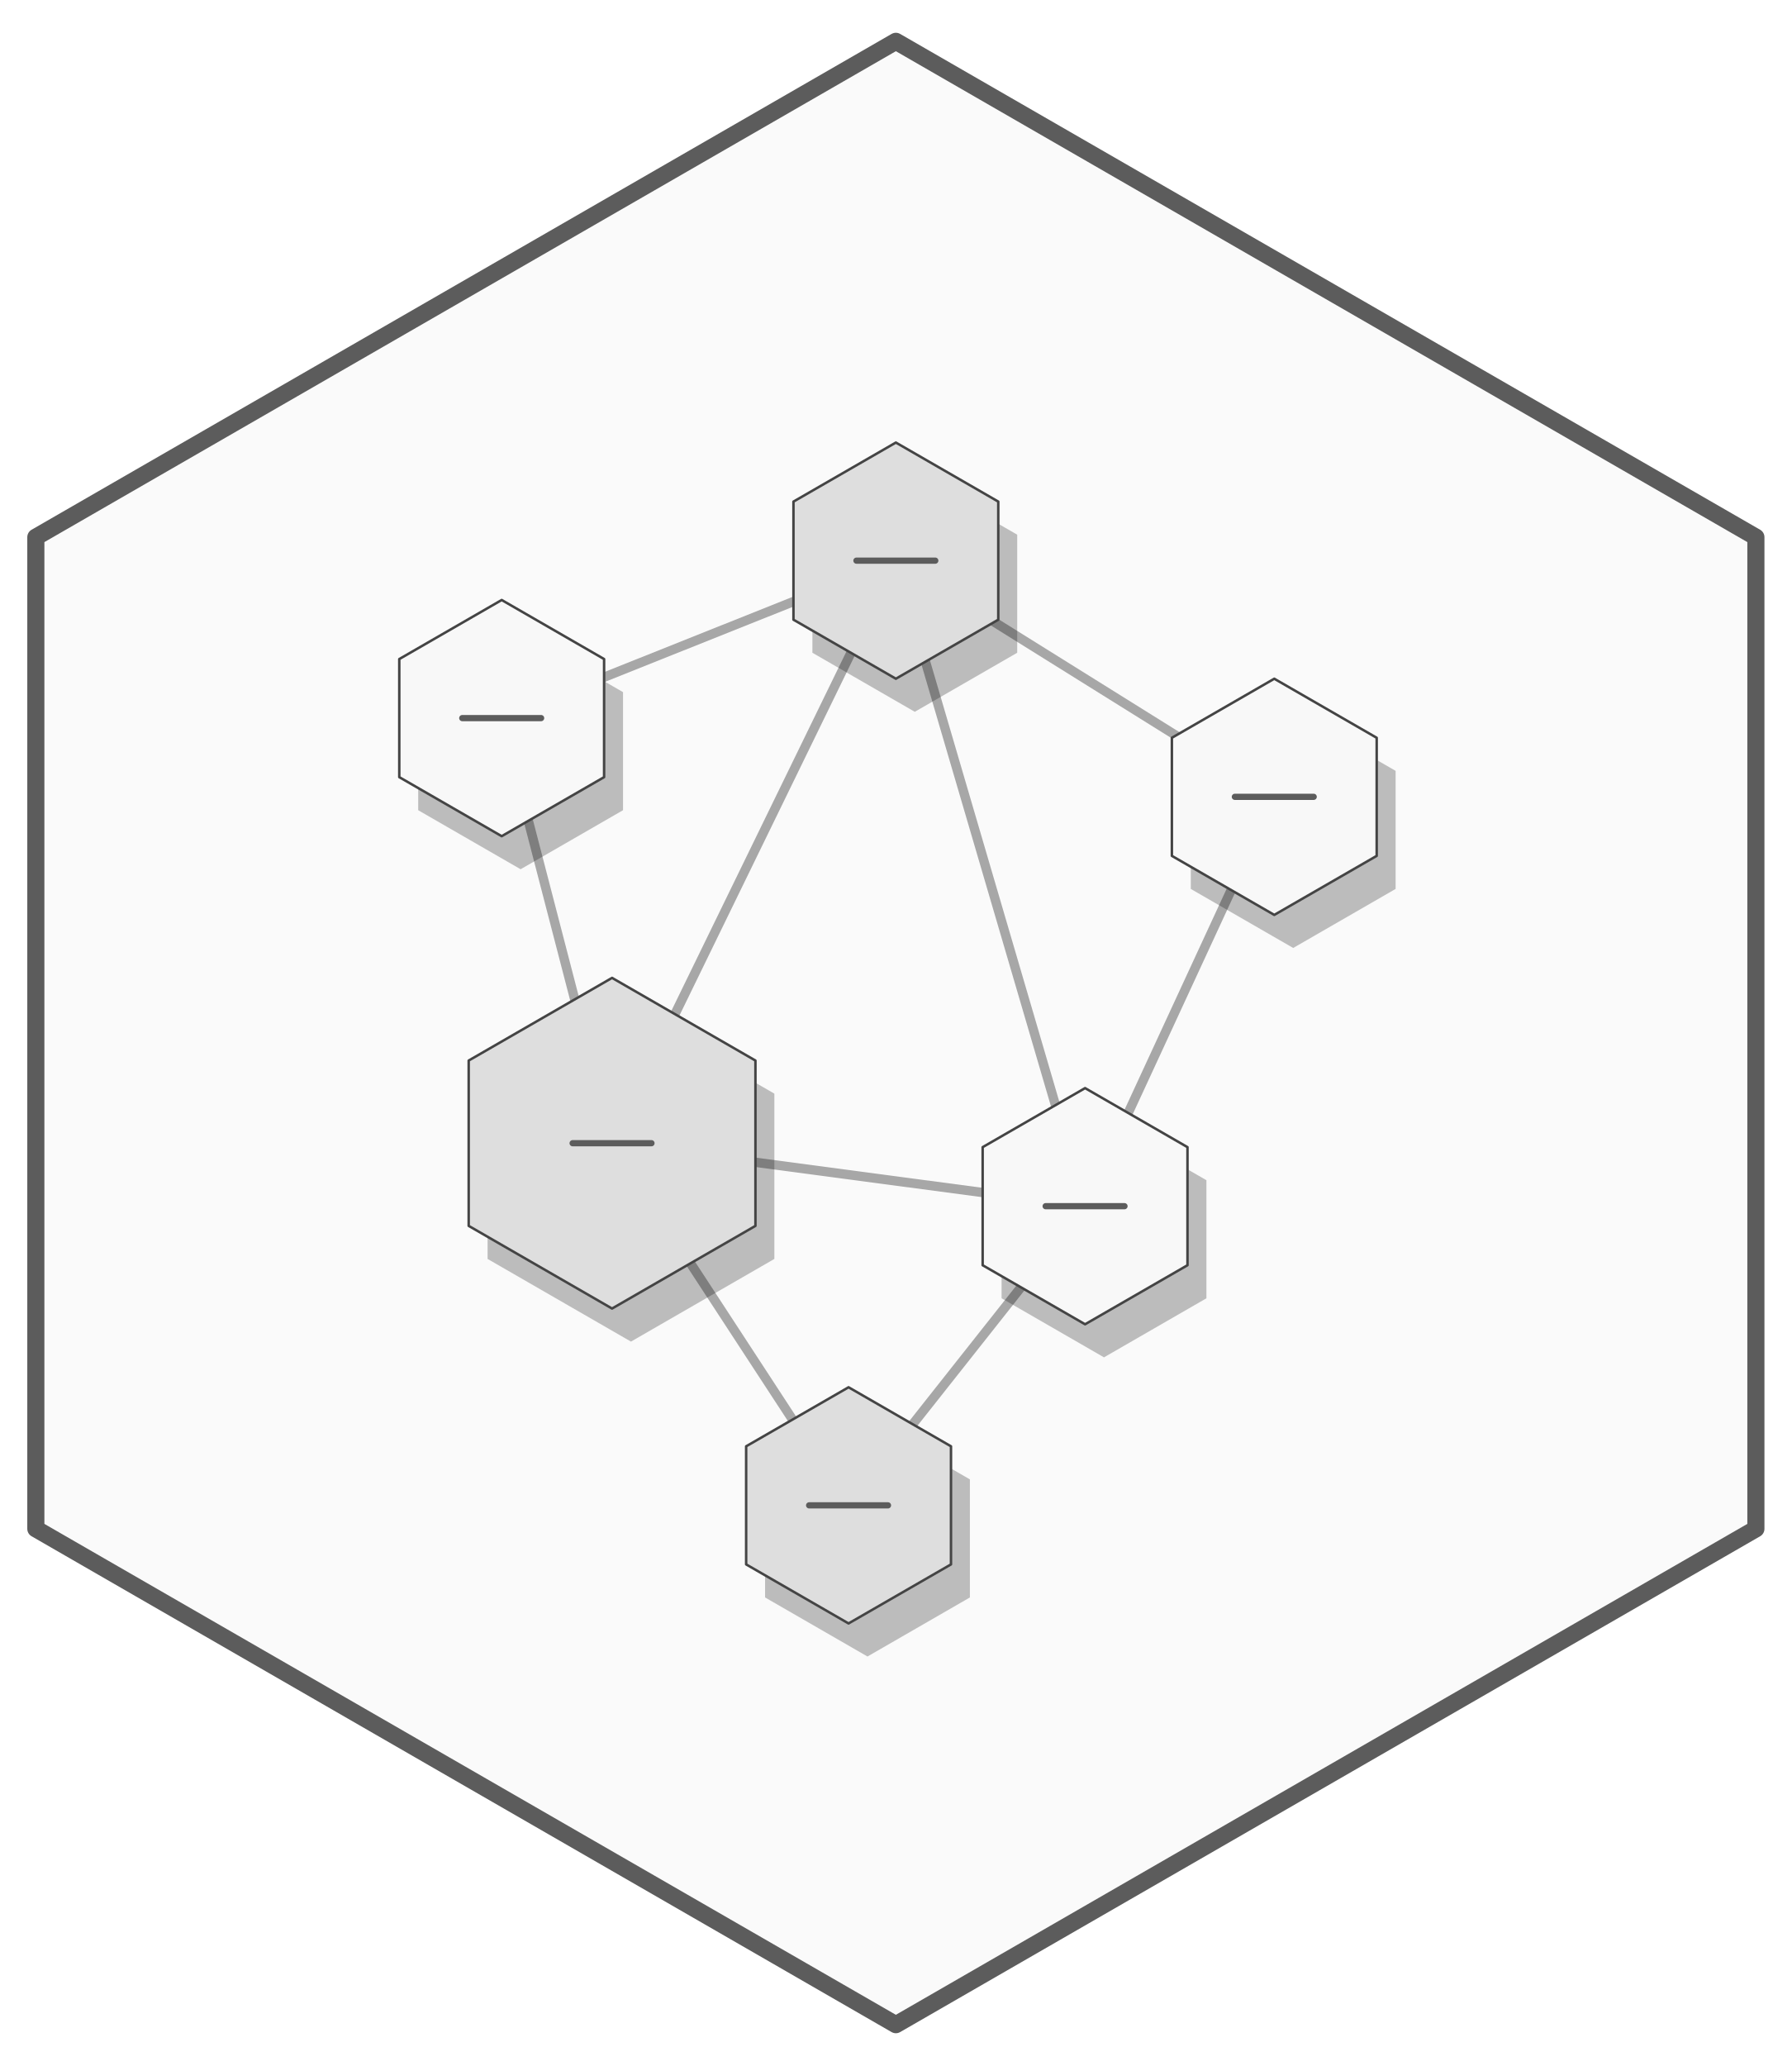
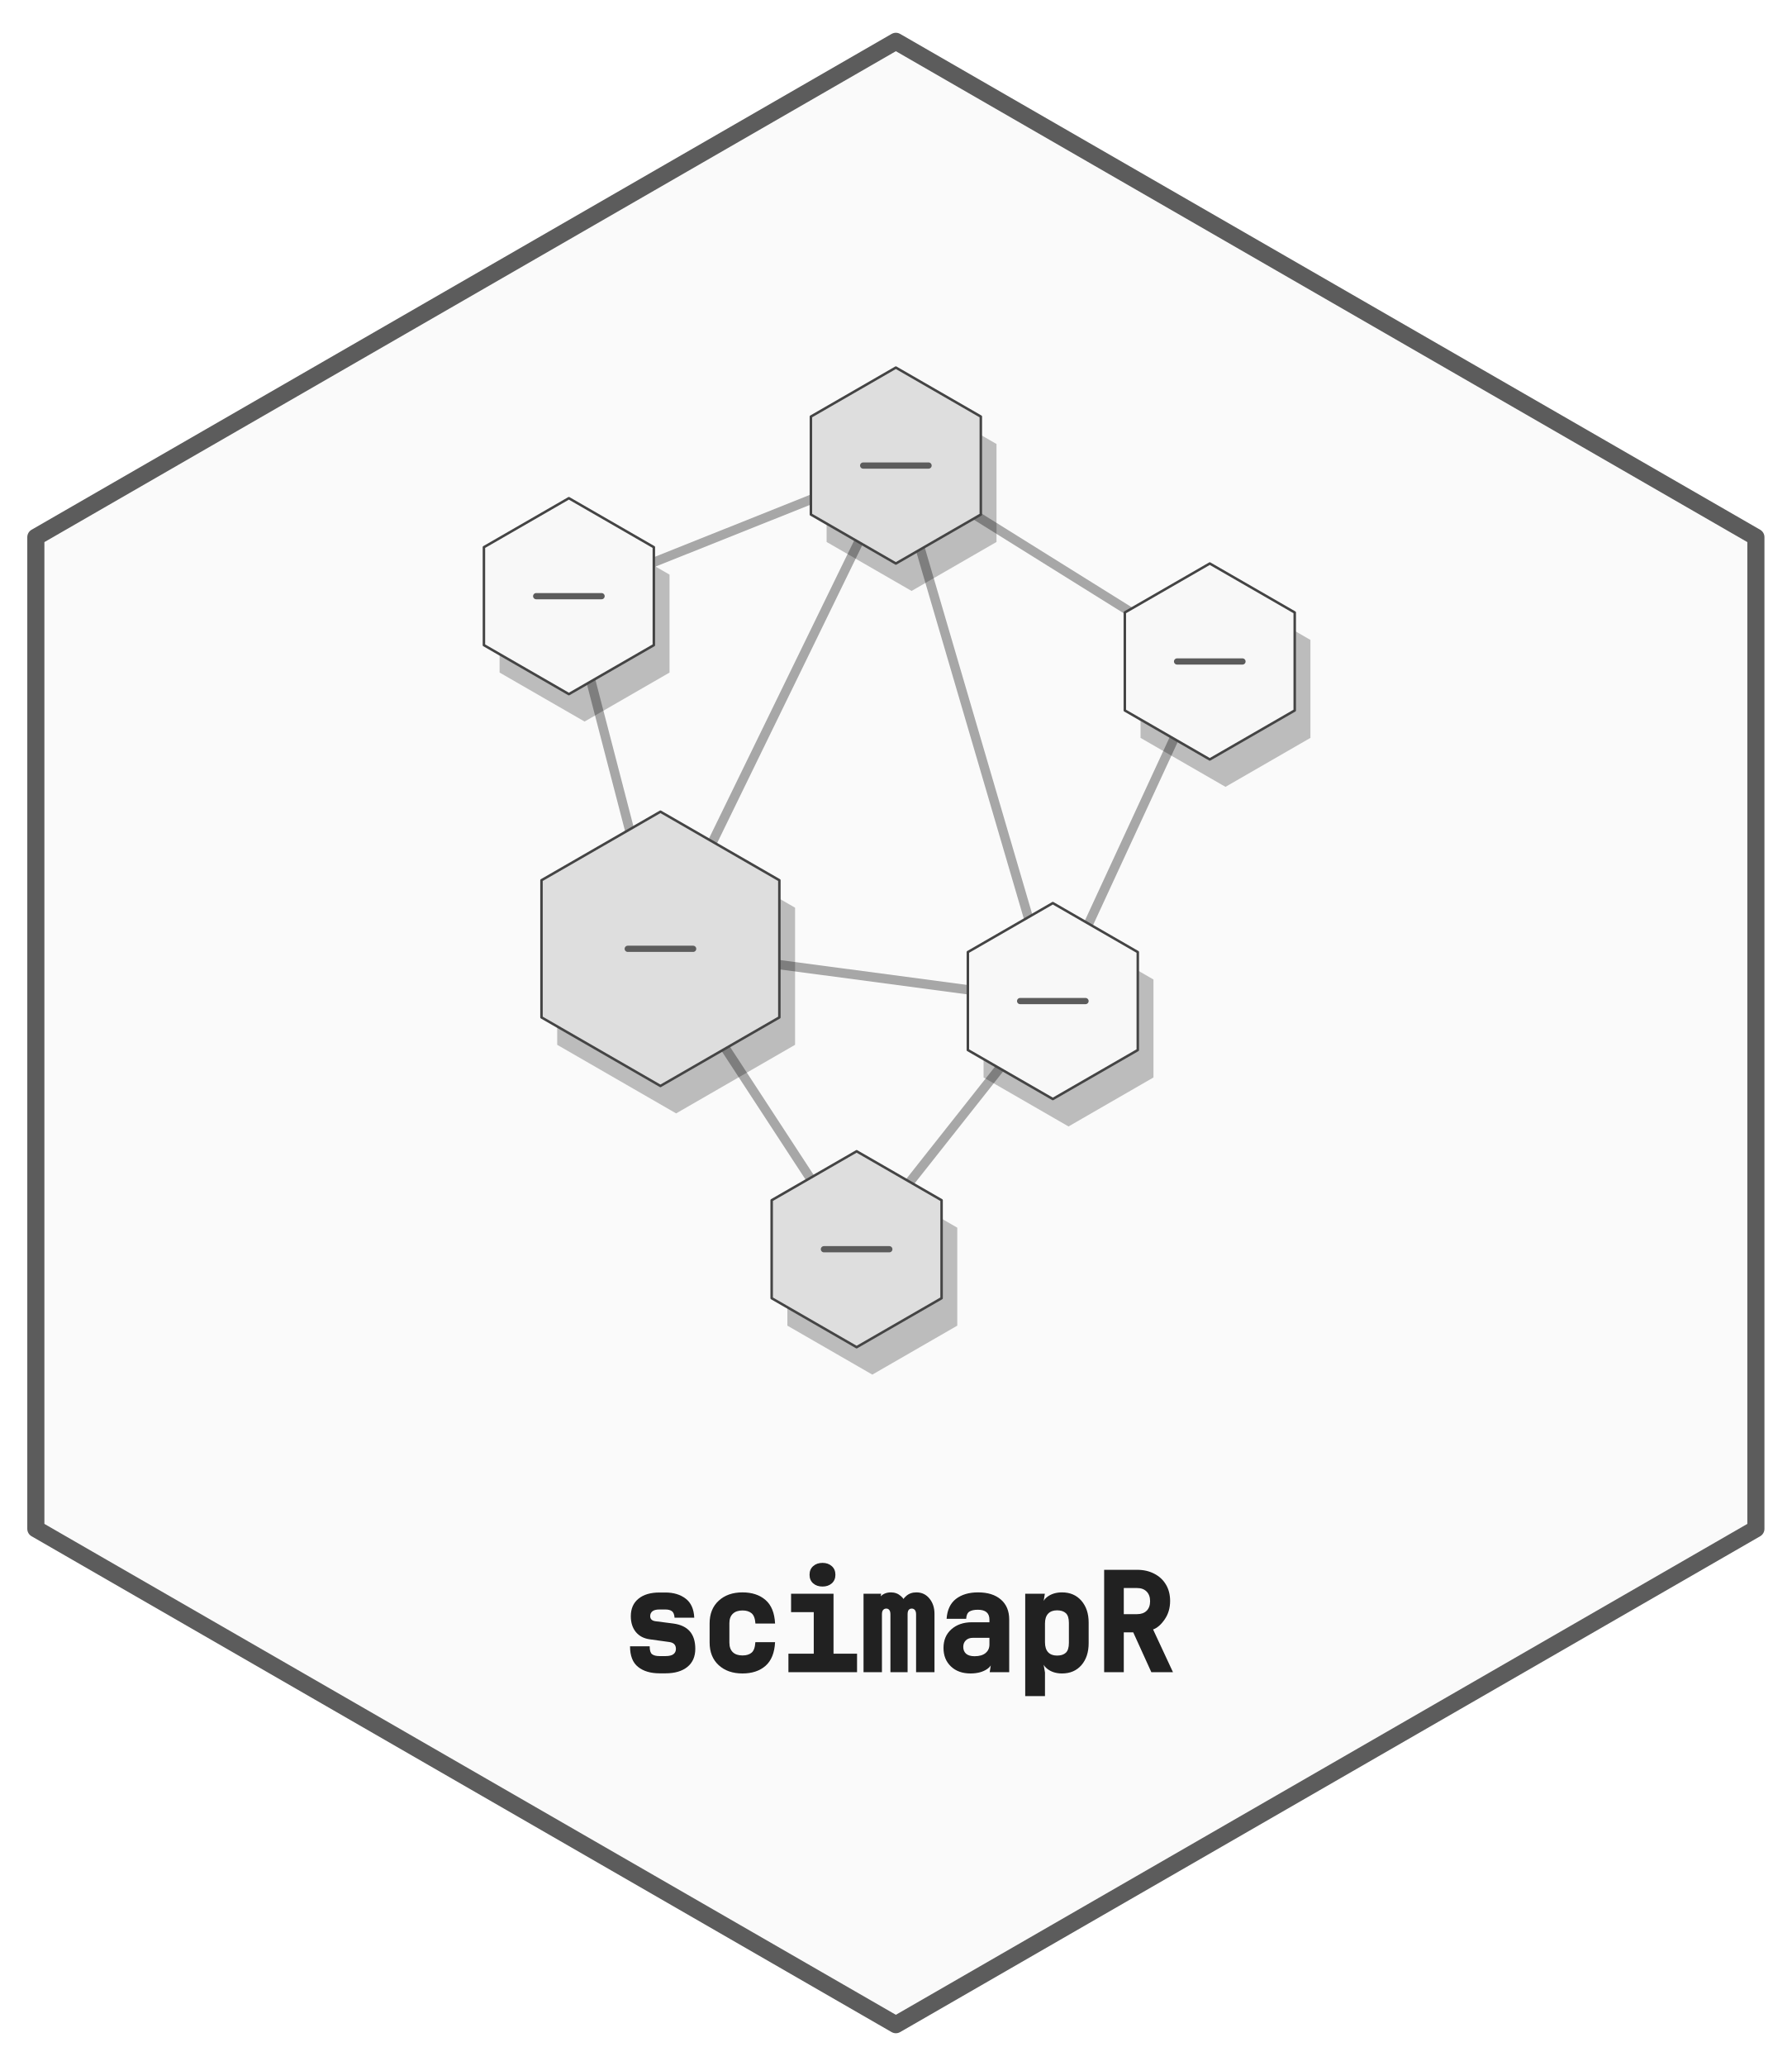
- <svg xmlns="http://www.w3.org/2000/svg" width="432pt" height="498pt" viewBox="0 0 432 498">
+ <svg xmlns="http://www.w3.org/2000/svg" xmlns:xlink="http://www.w3.org/1999/xlink" width="432" height="498" viewBox="0 0 432 498">
+   <defs>
+     <g>
+       <g id="glyph-0-0">
+         <path d="M 9.547 0.281 C 7.367 0.281 5.633 -0.234 4.344 -1.266 C 3.051 -2.297 2.406 -3.953 2.406 -6.234 L 7.141 -6.234 C 7.141 -5.266 7.332 -4.629 7.719 -4.328 C 8.113 -4.023 8.723 -3.875 9.547 -3.875 L 10.953 -3.875 C 11.816 -3.875 12.453 -4.023 12.859 -4.328 C 13.266 -4.641 13.469 -5.066 13.469 -5.609 C 13.469 -6.566 12.941 -7.117 11.891 -7.266 L 7.25 -7.906 C 5.781 -8.094 4.633 -8.68 3.812 -9.672 C 3 -10.672 2.594 -11.941 2.594 -13.484 C 2.594 -15.297 3.207 -16.703 4.438 -17.703 C 5.664 -18.703 7.348 -19.203 9.484 -19.203 L 10.922 -19.203 C 12.91 -19.203 14.547 -18.707 15.828 -17.719 C 17.109 -16.738 17.797 -15.207 17.891 -13.125 L 13.141 -13.125 C 13.086 -13.906 12.875 -14.43 12.5 -14.703 C 12.133 -14.973 11.609 -15.109 10.922 -15.109 L 9.484 -15.109 C 8.723 -15.109 8.16 -14.961 7.797 -14.672 C 7.441 -14.379 7.266 -13.992 7.266 -13.516 C 7.266 -12.805 7.688 -12.395 8.531 -12.281 L 12.875 -11.719 C 16.383 -11.238 18.141 -9.211 18.141 -5.641 C 18.141 -3.754 17.504 -2.297 16.234 -1.266 C 14.961 -0.234 13.203 0.281 10.953 0.281 Z M 9.547 0.281 " />
+       </g>
+       <g id="glyph-0-1">
+         <path d="M 10.516 0.312 C 8.148 0.312 6.238 -0.352 4.781 -1.688 C 3.32 -3.031 2.594 -4.852 2.594 -7.156 L 2.594 -11.766 C 2.594 -14.055 3.32 -15.875 4.781 -17.219 C 6.238 -18.562 8.148 -19.234 10.516 -19.234 C 12.816 -19.234 14.672 -18.617 16.078 -17.391 C 17.484 -16.172 18.25 -14.281 18.375 -11.719 L 13.641 -11.719 C 13.555 -12.938 13.242 -13.766 12.703 -14.203 C 12.172 -14.648 11.441 -14.875 10.516 -14.875 C 9.516 -14.875 8.738 -14.609 8.188 -14.078 C 7.633 -13.555 7.359 -12.797 7.359 -11.797 L 7.359 -7.156 C 7.359 -6.125 7.633 -5.344 8.188 -4.812 C 8.738 -4.289 9.516 -4.031 10.516 -4.031 C 11.461 -4.031 12.195 -4.254 12.719 -4.703 C 13.25 -5.148 13.551 -5.992 13.625 -7.234 L 18.375 -7.234 C 18.25 -4.672 17.484 -2.77 16.078 -1.531 C 14.672 -0.301 12.816 0.312 10.516 0.312 Z M 10.516 0.312 " />
+       </g>
+       <g id="glyph-0-2">
+         <path d="M 2.594 0 L 2.594 -4.453 L 8.703 -4.453 L 8.703 -14.469 L 3.234 -14.469 L 3.234 -18.906 L 13.469 -18.906 L 13.469 -4.453 L 19.141 -4.453 L 19.141 0 Z M 10.812 -20.641 C 9.895 -20.641 9.145 -20.895 8.562 -21.406 C 7.977 -21.926 7.688 -22.613 7.688 -23.469 C 7.688 -24.352 7.977 -25.051 8.562 -25.562 C 9.145 -26.082 9.895 -26.344 10.812 -26.344 C 11.719 -26.344 12.461 -26.082 13.047 -25.562 C 13.629 -25.051 13.922 -24.352 13.922 -23.469 C 13.922 -22.613 13.629 -21.926 13.047 -21.406 C 12.461 -20.895 11.719 -20.641 10.812 -20.641 Z M 10.812 -20.641 " />
+       </g>
+       <g id="glyph-0-3">
+         <path d="M 1.703 0 L 1.703 -18.906 L 5.953 -18.906 L 5.359 -15.859 L 5.297 -15.859 C 5.004 -16.859 5.188 -17.672 5.844 -18.297 C 6.5 -18.922 7.316 -19.234 8.297 -19.234 C 9.234 -19.234 10.031 -18.941 10.688 -18.359 C 11.344 -17.785 11.562 -17.395 11.344 -17.188 C 11.102 -17.375 11.312 -17.758 11.969 -18.344 C 12.625 -18.938 13.453 -19.234 14.453 -19.234 C 15.742 -19.234 16.789 -18.738 17.594 -17.75 C 18.406 -16.77 18.812 -15.539 18.812 -14.062 L 18.812 0 L 14.375 0 L 14.375 -13.906 C 14.375 -14.383 14.281 -14.738 14.094 -14.969 C 13.906 -15.207 13.648 -15.328 13.328 -15.328 C 13.004 -15.328 12.754 -15.211 12.578 -14.984 C 12.41 -14.766 12.328 -14.414 12.328 -13.938 L 12.328 0 L 8.188 0 L 8.188 -13.906 C 8.188 -14.395 8.098 -14.754 7.922 -14.984 C 7.742 -15.211 7.5 -15.328 7.188 -15.328 C 6.863 -15.328 6.609 -15.211 6.422 -14.984 C 6.234 -14.766 6.141 -14.414 6.141 -13.938 L 6.141 0 Z M 1.703 0 " />
+       </g>
+       <g id="glyph-0-4">
+         <path d="M 8.5 0.312 C 6.531 0.312 4.953 -0.254 3.766 -1.391 C 2.578 -2.523 1.984 -4.008 1.984 -5.844 C 1.984 -7.707 2.613 -9.203 3.875 -10.328 C 5.145 -11.461 6.801 -12.031 8.844 -12.031 L 13.062 -12.031 L 13.062 -12.656 C 13.062 -14.25 12.133 -15.047 10.281 -15.047 C 9.383 -15.047 8.703 -14.898 8.234 -14.609 C 7.766 -14.316 7.504 -13.734 7.453 -12.859 L 2.734 -12.859 C 2.879 -15.004 3.629 -16.602 4.984 -17.656 C 6.348 -18.707 8.125 -19.234 10.312 -19.234 C 12.656 -19.234 14.492 -18.656 15.828 -17.5 C 17.16 -16.344 17.828 -14.738 17.828 -12.688 L 17.828 0 L 13.125 0 L 13.75 -3.922 L 13.781 -3.922 C 14.008 -2.555 13.598 -1.508 12.547 -0.781 C 11.492 -0.051 10.145 0.312 8.5 0.312 Z M 9.484 -3.844 C 10.629 -3.844 11.508 -4.098 12.125 -4.609 C 12.75 -5.129 13.062 -5.816 13.062 -6.672 L 13.062 -8.281 L 9.109 -8.281 C 8.367 -8.281 7.789 -8.078 7.375 -7.672 C 6.957 -7.266 6.75 -6.738 6.75 -6.094 C 6.75 -5.395 6.977 -4.844 7.438 -4.438 C 7.906 -4.039 8.586 -3.844 9.484 -3.844 Z M 9.484 -3.844 " />
+       </g>
+       <g id="glyph-0-5">
+         <path d="M 2.688 5.766 L 2.688 -18.906 L 7.422 -18.906 L 6.766 -14.922 C 6.609 -16.328 7.008 -17.395 7.969 -18.125 C 8.938 -18.863 10.133 -19.234 11.562 -19.234 C 13.508 -19.234 15.066 -18.562 16.234 -17.219 C 17.398 -15.875 17.984 -14.117 17.984 -11.953 L 17.984 -7 C 17.984 -4.801 17.398 -3.031 16.234 -1.688 C 15.066 -0.352 13.508 0.312 11.562 0.312 C 10.125 0.312 8.922 -0.07 7.953 -0.844 C 6.984 -1.613 6.566 -2.691 6.703 -4.078 L 6.734 -4.078 L 7.453 0.078 L 7.453 5.766 Z M 10.359 -4 C 11.285 -4 11.992 -4.227 12.484 -4.688 C 12.973 -5.156 13.219 -5.945 13.219 -7.062 L 13.219 -11.891 C 13.219 -12.984 12.973 -13.758 12.484 -14.219 C 11.992 -14.676 11.285 -14.906 10.359 -14.906 C 9.43 -14.906 8.711 -14.633 8.203 -14.094 C 7.703 -13.551 7.453 -12.766 7.453 -11.734 L 7.453 -7.219 C 7.453 -6.156 7.703 -5.352 8.203 -4.812 C 8.711 -4.27 9.43 -4 10.359 -4 Z M 10.359 -4 " />
+       </g>
+       <g id="glyph-0-6">
+         <path d="M 2.719 0 L 2.719 -24.672 L 10.672 -24.672 C 12.223 -24.672 13.598 -24.359 14.797 -23.734 C 16.004 -23.117 16.941 -22.25 17.609 -21.125 C 18.285 -20 18.625 -18.68 18.625 -17.172 C 18.625 -15.473 18.188 -13.988 17.312 -12.719 C 16.445 -11.457 15.516 -10.648 14.516 -10.297 L 19.312 0 L 14.094 0 L 9.734 -9.594 L 7.453 -9.594 L 7.453 0 Z M 7.453 -13.984 L 10.672 -13.984 C 11.648 -13.984 12.414 -14.258 12.969 -14.812 C 13.52 -15.363 13.797 -16.129 13.797 -17.109 C 13.797 -18.098 13.516 -18.875 12.953 -19.438 C 12.391 -20 11.629 -20.281 10.672 -20.281 L 7.453 -20.281 Z M 7.453 -13.984 " />
+       </g>
+     </g>
+   </defs>
  <path fill-rule="nonzero" fill="rgb(98.039%, 98.039%, 98.039%)" fill-opacity="1" stroke-width="4.125" stroke-linecap="round" stroke-linejoin="round" stroke="rgb(36.078%, 36.078%, 36.078%)" stroke-opacity="1" stroke-miterlimit="10" d="M 216 9.961 L 423.359 129.48 L 423.359 368.52 L 216 488.039 L 8.641 368.52 L 8.641 129.48 Z M 216 9.961 " />
-   <path fill="none" stroke-width="2.25" stroke-linecap="round" stroke-linejoin="round" stroke="rgb(65.49%, 65.49%, 65.49%)" stroke-opacity="1" stroke-miterlimit="10" d="M 120.961 173.094 L 216 135.141 " />
-   <path fill="none" stroke-width="2.25" stroke-linecap="round" stroke-linejoin="round" stroke="rgb(65.49%, 65.49%, 65.49%)" stroke-opacity="1" stroke-miterlimit="10" d="M 216 135.141 L 307.238 192.07 " />
-   <path fill="none" stroke-width="2.25" stroke-linecap="round" stroke-linejoin="round" stroke="rgb(65.49%, 65.49%, 65.49%)" stroke-opacity="1" stroke-miterlimit="10" d="M 120.961 173.094 L 147.57 275.566 " />
-   <path fill="none" stroke-width="2.25" stroke-linecap="round" stroke-linejoin="round" stroke="rgb(65.49%, 65.49%, 65.49%)" stroke-opacity="1" stroke-miterlimit="10" d="M 216 135.141 L 147.57 275.566 " />
-   <path fill="none" stroke-width="2.25" stroke-linecap="round" stroke-linejoin="round" stroke="rgb(65.49%, 65.49%, 65.49%)" stroke-opacity="1" stroke-miterlimit="10" d="M 307.238 192.07 L 261.621 290.746 " />
-   <path fill="none" stroke-width="2.25" stroke-linecap="round" stroke-linejoin="round" stroke="rgb(65.49%, 65.49%, 65.49%)" stroke-opacity="1" stroke-miterlimit="10" d="M 147.57 275.566 L 261.621 290.746 " />
-   <path fill="none" stroke-width="2.25" stroke-linecap="round" stroke-linejoin="round" stroke="rgb(65.49%, 65.49%, 65.49%)" stroke-opacity="1" stroke-miterlimit="10" d="M 147.57 275.566 L 204.594 362.859 " />
-   <path fill="none" stroke-width="2.25" stroke-linecap="round" stroke-linejoin="round" stroke="rgb(65.49%, 65.49%, 65.49%)" stroke-opacity="1" stroke-miterlimit="10" d="M 261.621 290.746 L 204.594 362.859 " />
-   <path fill="none" stroke-width="2.25" stroke-linecap="round" stroke-linejoin="round" stroke="rgb(65.49%, 65.49%, 65.49%)" stroke-opacity="1" stroke-miterlimit="10" d="M 216 135.141 L 261.621 290.746 " />
-   <path fill-rule="nonzero" fill="rgb(1.961%, 1.961%, 1.961%)" fill-opacity="0.251" d="M 125.523 152.602 L 100.828 166.832 L 100.828 195.297 L 125.523 209.527 L 150.215 195.297 L 150.215 166.832 Z M 125.523 152.602 " />
-   <path fill-rule="nonzero" fill="rgb(97.255%, 97.255%, 97.255%)" fill-opacity="1" stroke-width="0.6" stroke-linecap="round" stroke-linejoin="round" stroke="rgb(26.667%, 26.667%, 26.667%)" stroke-opacity="1" stroke-miterlimit="10" d="M 120.961 144.629 L 96.27 158.863 L 96.27 187.328 L 120.961 201.559 L 145.652 187.328 L 145.652 158.863 Z M 120.961 144.629 " />
-   <path fill="none" stroke-width="1.5" stroke-linecap="round" stroke-linejoin="round" stroke="rgb(36.078%, 36.078%, 36.078%)" stroke-opacity="1" stroke-miterlimit="10" d="M 111.457 173.094 L 130.465 173.094 " />
-   <path fill-rule="nonzero" fill="rgb(1.961%, 1.961%, 1.961%)" fill-opacity="0.251" d="M 220.562 114.648 L 195.871 128.879 L 195.871 157.344 L 220.562 171.578 L 245.254 157.344 L 245.254 128.879 Z M 220.562 114.648 " />
-   <path fill-rule="nonzero" fill="rgb(87.059%, 87.059%, 87.059%)" fill-opacity="1" stroke-width="0.6" stroke-linecap="round" stroke-linejoin="round" stroke="rgb(26.667%, 26.667%, 26.667%)" stroke-opacity="1" stroke-miterlimit="10" d="M 216 106.676 L 191.309 120.91 L 191.309 149.375 L 216 163.605 L 240.691 149.375 L 240.691 120.91 Z M 216 106.676 " />
-   <path fill="none" stroke-width="1.5" stroke-linecap="round" stroke-linejoin="round" stroke="rgb(36.078%, 36.078%, 36.078%)" stroke-opacity="1" stroke-miterlimit="10" d="M 206.496 135.141 L 225.504 135.141 " />
-   <path fill-rule="nonzero" fill="rgb(1.961%, 1.961%, 1.961%)" fill-opacity="0.251" d="M 311.801 171.578 L 287.109 185.809 L 287.109 214.273 L 311.801 228.504 L 336.492 214.273 L 336.492 185.809 Z M 311.801 171.578 " />
-   <path fill-rule="nonzero" fill="rgb(97.255%, 97.255%, 97.255%)" fill-opacity="1" stroke-width="0.6" stroke-linecap="round" stroke-linejoin="round" stroke="rgb(26.667%, 26.667%, 26.667%)" stroke-opacity="1" stroke-miterlimit="10" d="M 307.238 163.605 L 282.547 177.84 L 282.547 206.305 L 307.238 220.535 L 331.93 206.305 L 331.93 177.84 Z M 307.238 163.605 " />
-   <path fill="none" stroke-width="1.5" stroke-linecap="round" stroke-linejoin="round" stroke="rgb(36.078%, 36.078%, 36.078%)" stroke-opacity="1" stroke-miterlimit="10" d="M 297.734 192.07 L 316.742 192.07 " />
-   <path fill-rule="nonzero" fill="rgb(1.961%, 1.961%, 1.961%)" fill-opacity="0.251" d="M 152.133 243.688 L 117.562 263.613 L 117.562 303.461 L 152.133 323.387 L 186.703 303.461 L 186.703 263.613 Z M 152.133 243.688 " />
-   <path fill-rule="nonzero" fill="rgb(87.059%, 87.059%, 87.059%)" fill-opacity="1" stroke-width="0.6" stroke-linecap="round" stroke-linejoin="round" stroke="rgb(26.667%, 26.667%, 26.667%)" stroke-opacity="1" stroke-miterlimit="10" d="M 147.57 235.715 L 113.004 255.641 L 113.004 295.492 L 147.57 315.418 L 182.141 295.492 L 182.141 255.641 Z M 147.57 235.715 " />
-   <path fill="none" stroke-width="1.5" stroke-linecap="round" stroke-linejoin="round" stroke="rgb(36.078%, 36.078%, 36.078%)" stroke-opacity="1" stroke-miterlimit="10" d="M 138.066 275.566 L 157.074 275.566 " />
-   <path fill-rule="nonzero" fill="rgb(1.961%, 1.961%, 1.961%)" fill-opacity="0.251" d="M 266.18 270.254 L 241.488 284.484 L 241.488 312.949 L 266.18 327.184 L 290.875 312.949 L 290.875 284.484 Z M 266.18 270.254 " />
-   <path fill-rule="nonzero" fill="rgb(97.255%, 97.255%, 97.255%)" fill-opacity="1" stroke-width="0.6" stroke-linecap="round" stroke-linejoin="round" stroke="rgb(26.667%, 26.667%, 26.667%)" stroke-opacity="1" stroke-miterlimit="10" d="M 261.621 262.285 L 236.926 276.516 L 236.926 304.98 L 261.621 319.211 L 286.312 304.98 L 286.312 276.516 Z M 261.621 262.285 " />
-   <path fill="none" stroke-width="1.5" stroke-linecap="round" stroke-linejoin="round" stroke="rgb(36.078%, 36.078%, 36.078%)" stroke-opacity="1" stroke-miterlimit="10" d="M 252.113 290.746 L 271.125 290.746 " />
-   <path fill-rule="nonzero" fill="rgb(1.961%, 1.961%, 1.961%)" fill-opacity="0.251" d="M 209.156 342.363 L 184.465 356.598 L 184.465 385.059 L 209.156 399.293 L 233.848 385.059 L 233.848 356.598 Z M 209.156 342.363 " />
-   <path fill-rule="nonzero" fill="rgb(87.059%, 87.059%, 87.059%)" fill-opacity="1" stroke-width="0.6" stroke-linecap="round" stroke-linejoin="round" stroke="rgb(26.667%, 26.667%, 26.667%)" stroke-opacity="1" stroke-miterlimit="10" d="M 204.594 334.395 L 179.902 348.625 L 179.902 377.09 L 204.594 391.324 L 229.289 377.09 L 229.289 348.625 Z M 204.594 334.395 " />
-   <path fill="none" stroke-width="1.5" stroke-linecap="round" stroke-linejoin="round" stroke="rgb(36.078%, 36.078%, 36.078%)" stroke-opacity="1" stroke-miterlimit="10" d="M 195.09 362.859 L 214.098 362.859 " />
+   <path fill="none" stroke-width="2.25" stroke-linecap="round" stroke-linejoin="round" stroke="rgb(65.49%, 65.49%, 65.49%)" stroke-opacity="1" stroke-miterlimit="10" d="M 137.16 143.703 L 216 112.219 " />
+   <path fill="none" stroke-width="2.25" stroke-linecap="round" stroke-linejoin="round" stroke="rgb(65.49%, 65.49%, 65.49%)" stroke-opacity="1" stroke-miterlimit="10" d="M 216 112.219 L 291.688 159.445 " />
+   <path fill="none" stroke-width="2.25" stroke-linecap="round" stroke-linejoin="round" stroke="rgb(65.49%, 65.49%, 65.49%)" stroke-opacity="1" stroke-miterlimit="10" d="M 137.16 143.703 L 159.234 228.707 " />
+   <path fill="none" stroke-width="2.25" stroke-linecap="round" stroke-linejoin="round" stroke="rgb(65.49%, 65.49%, 65.49%)" stroke-opacity="1" stroke-miterlimit="10" d="M 216 112.219 L 159.234 228.707 " />
+   <path fill="none" stroke-width="2.25" stroke-linecap="round" stroke-linejoin="round" stroke="rgb(65.49%, 65.49%, 65.49%)" stroke-opacity="1" stroke-miterlimit="10" d="M 291.688 159.445 L 253.844 241.301 " />
+   <path fill="none" stroke-width="2.25" stroke-linecap="round" stroke-linejoin="round" stroke="rgb(65.49%, 65.49%, 65.49%)" stroke-opacity="1" stroke-miterlimit="10" d="M 159.234 228.707 L 253.844 241.301 " />
+   <path fill="none" stroke-width="2.25" stroke-linecap="round" stroke-linejoin="round" stroke="rgb(65.49%, 65.49%, 65.49%)" stroke-opacity="1" stroke-miterlimit="10" d="M 159.234 228.707 L 206.539 301.121 " />
+   <path fill="none" stroke-width="2.25" stroke-linecap="round" stroke-linejoin="round" stroke="rgb(65.49%, 65.49%, 65.49%)" stroke-opacity="1" stroke-miterlimit="10" d="M 253.844 241.301 L 206.539 301.121 " />
+   <path fill="none" stroke-width="2.25" stroke-linecap="round" stroke-linejoin="round" stroke="rgb(65.49%, 65.49%, 65.49%)" stroke-opacity="1" stroke-miterlimit="10" d="M 216 112.219 L 253.844 241.301 " />
+   <path fill-rule="nonzero" fill="rgb(1.961%, 1.961%, 1.961%)" fill-opacity="0.251" d="M 140.945 126.703 L 120.461 138.508 L 120.461 162.121 L 140.945 173.926 L 161.426 162.121 L 161.426 138.508 Z M 140.945 126.703 " />
+   <path fill-rule="nonzero" fill="rgb(97.255%, 97.255%, 97.255%)" fill-opacity="1" stroke-width="0.6" stroke-linecap="round" stroke-linejoin="round" stroke="rgb(26.667%, 26.667%, 26.667%)" stroke-opacity="1" stroke-miterlimit="10" d="M 137.16 120.09 L 116.676 131.898 L 116.676 155.508 L 137.16 167.316 L 157.645 155.508 L 157.645 131.898 Z M 137.16 120.09 " />
+   <path fill="none" stroke-width="1.5" stroke-linecap="round" stroke-linejoin="round" stroke="rgb(36.078%, 36.078%, 36.078%)" stroke-opacity="1" stroke-miterlimit="10" d="M 129.277 143.703 L 145.043 143.703 " />
+   <path fill-rule="nonzero" fill="rgb(1.961%, 1.961%, 1.961%)" fill-opacity="0.251" d="M 219.785 95.219 L 199.301 107.023 L 199.301 130.637 L 219.785 142.445 L 240.266 130.637 L 240.266 107.023 Z M 219.785 95.219 " />
+   <path fill-rule="nonzero" fill="rgb(87.059%, 87.059%, 87.059%)" fill-opacity="1" stroke-width="0.6" stroke-linecap="round" stroke-linejoin="round" stroke="rgb(26.667%, 26.667%, 26.667%)" stroke-opacity="1" stroke-miterlimit="10" d="M 216 88.605 L 195.516 100.414 L 195.516 124.027 L 216 135.832 L 236.484 124.027 L 236.484 100.414 Z M 216 88.605 " />
+   <path fill="none" stroke-width="1.5" stroke-linecap="round" stroke-linejoin="round" stroke="rgb(36.078%, 36.078%, 36.078%)" stroke-opacity="1" stroke-miterlimit="10" d="M 208.117 112.219 L 223.883 112.219 " />
+   <path fill-rule="nonzero" fill="rgb(1.961%, 1.961%, 1.961%)" fill-opacity="0.251" d="M 295.473 142.445 L 274.988 154.25 L 274.988 177.863 L 295.473 189.668 L 315.953 177.863 L 315.953 154.25 Z M 295.473 142.445 " />
+   <path fill-rule="nonzero" fill="rgb(97.255%, 97.255%, 97.255%)" fill-opacity="1" stroke-width="0.6" stroke-linecap="round" stroke-linejoin="round" stroke="rgb(26.667%, 26.667%, 26.667%)" stroke-opacity="1" stroke-miterlimit="10" d="M 291.688 135.832 L 271.203 147.637 L 271.203 171.25 L 291.688 183.059 L 312.168 171.25 L 312.168 147.637 Z M 291.688 135.832 " />
+   <path fill="none" stroke-width="1.5" stroke-linecap="round" stroke-linejoin="round" stroke="rgb(36.078%, 36.078%, 36.078%)" stroke-opacity="1" stroke-miterlimit="10" d="M 283.801 159.445 L 299.57 159.445 " />
+   <path fill-rule="nonzero" fill="rgb(1.961%, 1.961%, 1.961%)" fill-opacity="0.251" d="M 163.02 202.262 L 134.344 218.793 L 134.344 251.848 L 163.02 268.379 L 191.695 251.848 L 191.695 218.793 Z M 163.02 202.262 " />
+   <path fill-rule="nonzero" fill="rgb(87.059%, 87.059%, 87.059%)" fill-opacity="1" stroke-width="0.6" stroke-linecap="round" stroke-linejoin="round" stroke="rgb(26.667%, 26.667%, 26.667%)" stroke-opacity="1" stroke-miterlimit="10" d="M 159.234 195.652 L 130.559 212.18 L 130.559 245.238 L 159.234 261.766 L 187.91 245.238 L 187.91 212.18 Z M 159.234 195.652 " />
+   <path fill="none" stroke-width="1.5" stroke-linecap="round" stroke-linejoin="round" stroke="rgb(36.078%, 36.078%, 36.078%)" stroke-opacity="1" stroke-miterlimit="10" d="M 151.352 228.707 L 167.121 228.707 " />
+   <path fill-rule="nonzero" fill="rgb(1.961%, 1.961%, 1.961%)" fill-opacity="0.251" d="M 257.629 224.301 L 237.145 236.105 L 237.145 259.719 L 257.629 271.527 L 278.109 259.719 L 278.109 236.105 Z M 257.629 224.301 " />
+   <path fill-rule="nonzero" fill="rgb(97.255%, 97.255%, 97.255%)" fill-opacity="1" stroke-width="0.6" stroke-linecap="round" stroke-linejoin="round" stroke="rgb(26.667%, 26.667%, 26.667%)" stroke-opacity="1" stroke-miterlimit="10" d="M 253.844 217.688 L 233.359 229.496 L 233.359 253.109 L 253.844 264.914 L 274.328 253.109 L 274.328 229.496 Z M 253.844 217.688 " />
+   <path fill="none" stroke-width="1.5" stroke-linecap="round" stroke-linejoin="round" stroke="rgb(36.078%, 36.078%, 36.078%)" stroke-opacity="1" stroke-miterlimit="10" d="M 245.961 241.301 L 261.727 241.301 " />
+   <path fill-rule="nonzero" fill="rgb(1.961%, 1.961%, 1.961%)" fill-opacity="0.251" d="M 210.324 284.121 L 189.84 295.926 L 189.84 319.539 L 210.324 331.344 L 230.809 319.539 L 230.809 295.926 Z M 210.324 284.121 " />
+   <path fill-rule="nonzero" fill="rgb(87.059%, 87.059%, 87.059%)" fill-opacity="1" stroke-width="0.6" stroke-linecap="round" stroke-linejoin="round" stroke="rgb(26.667%, 26.667%, 26.667%)" stroke-opacity="1" stroke-miterlimit="10" d="M 206.539 277.508 L 186.055 289.312 L 186.055 312.926 L 206.539 324.734 L 227.023 312.926 L 227.023 289.312 Z M 206.539 277.508 " />
+   <path fill="none" stroke-width="1.5" stroke-linecap="round" stroke-linejoin="round" stroke="rgb(36.078%, 36.078%, 36.078%)" stroke-opacity="1" stroke-miterlimit="10" d="M 198.656 301.121 L 214.422 301.121 " />
+   <g fill="rgb(12.941%, 12.941%, 12.941%)" fill-opacity="1">
+     <use xlink:href="#glyph-0-0" x="149.5" y="403.069" />
+     <use xlink:href="#glyph-0-1" x="168.5" y="403.069" />
+     <use xlink:href="#glyph-0-2" x="187.5" y="403.069" />
+     <use xlink:href="#glyph-0-3" x="206.5" y="403.069" />
+     <use xlink:href="#glyph-0-4" x="225.5" y="403.069" />
+     <use xlink:href="#glyph-0-5" x="244.5" y="403.069" />
+     <use xlink:href="#glyph-0-6" x="263.5" y="403.069" />
+   </g>
</svg>
